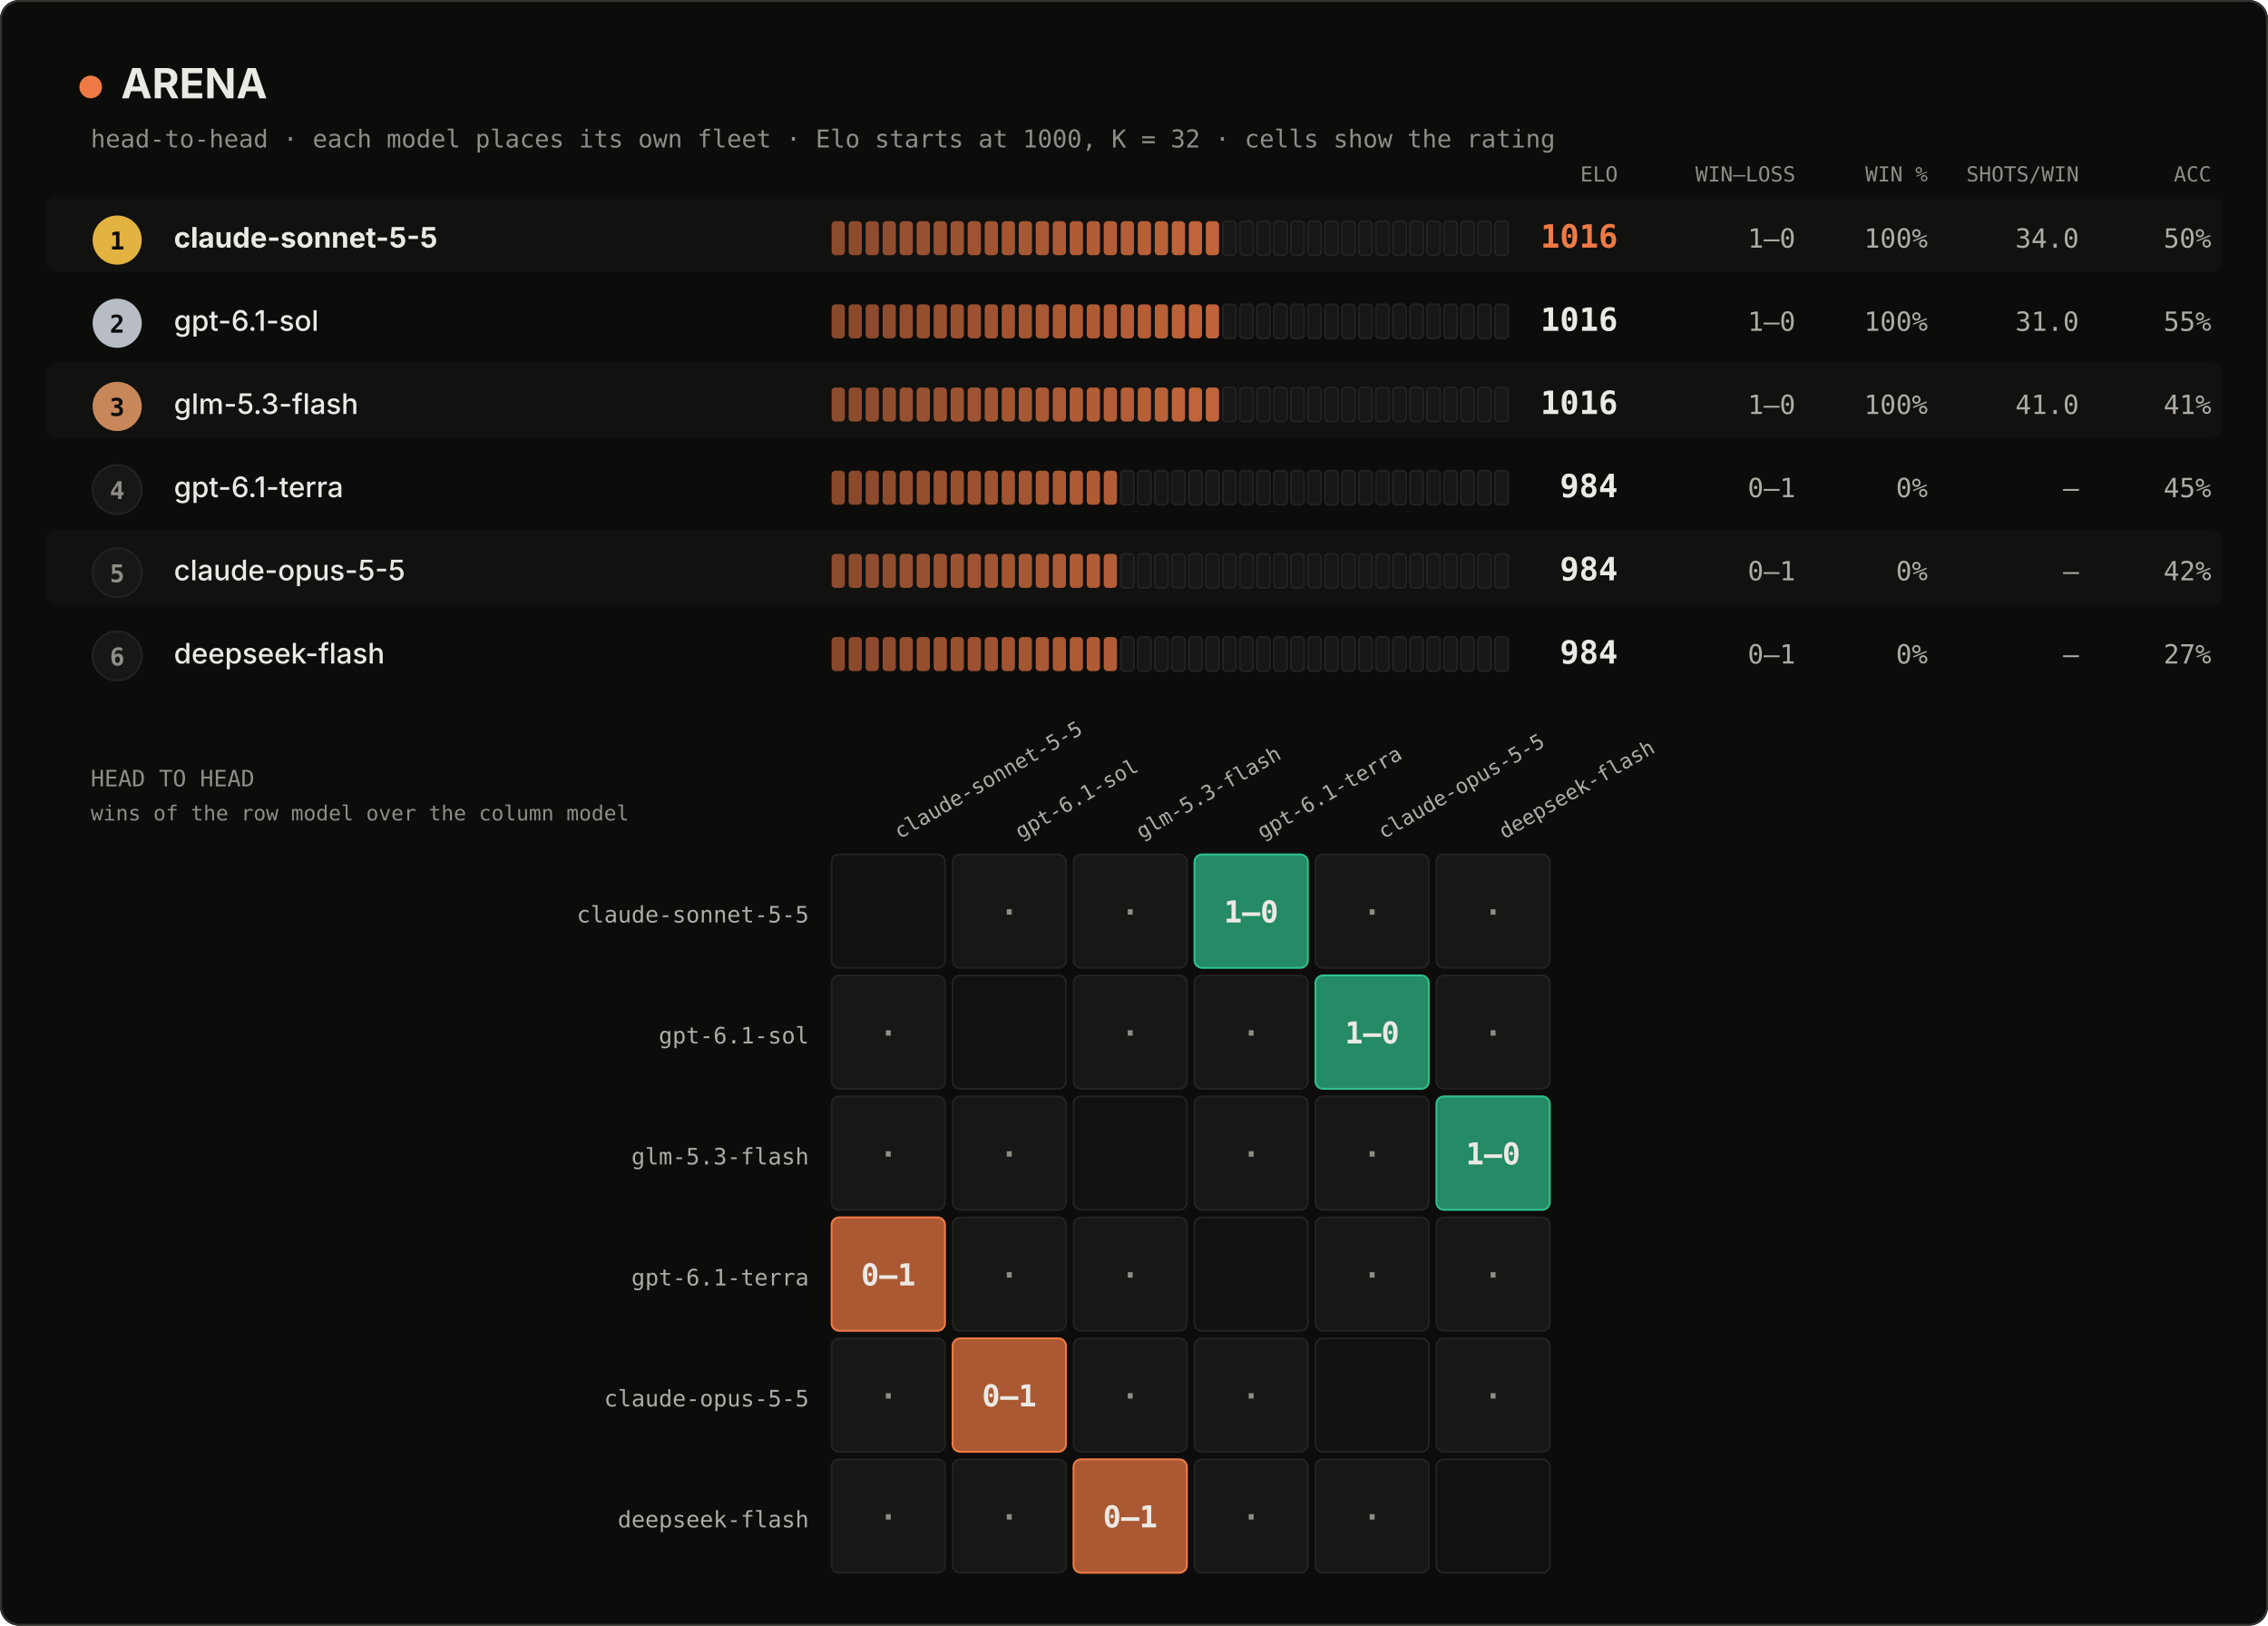
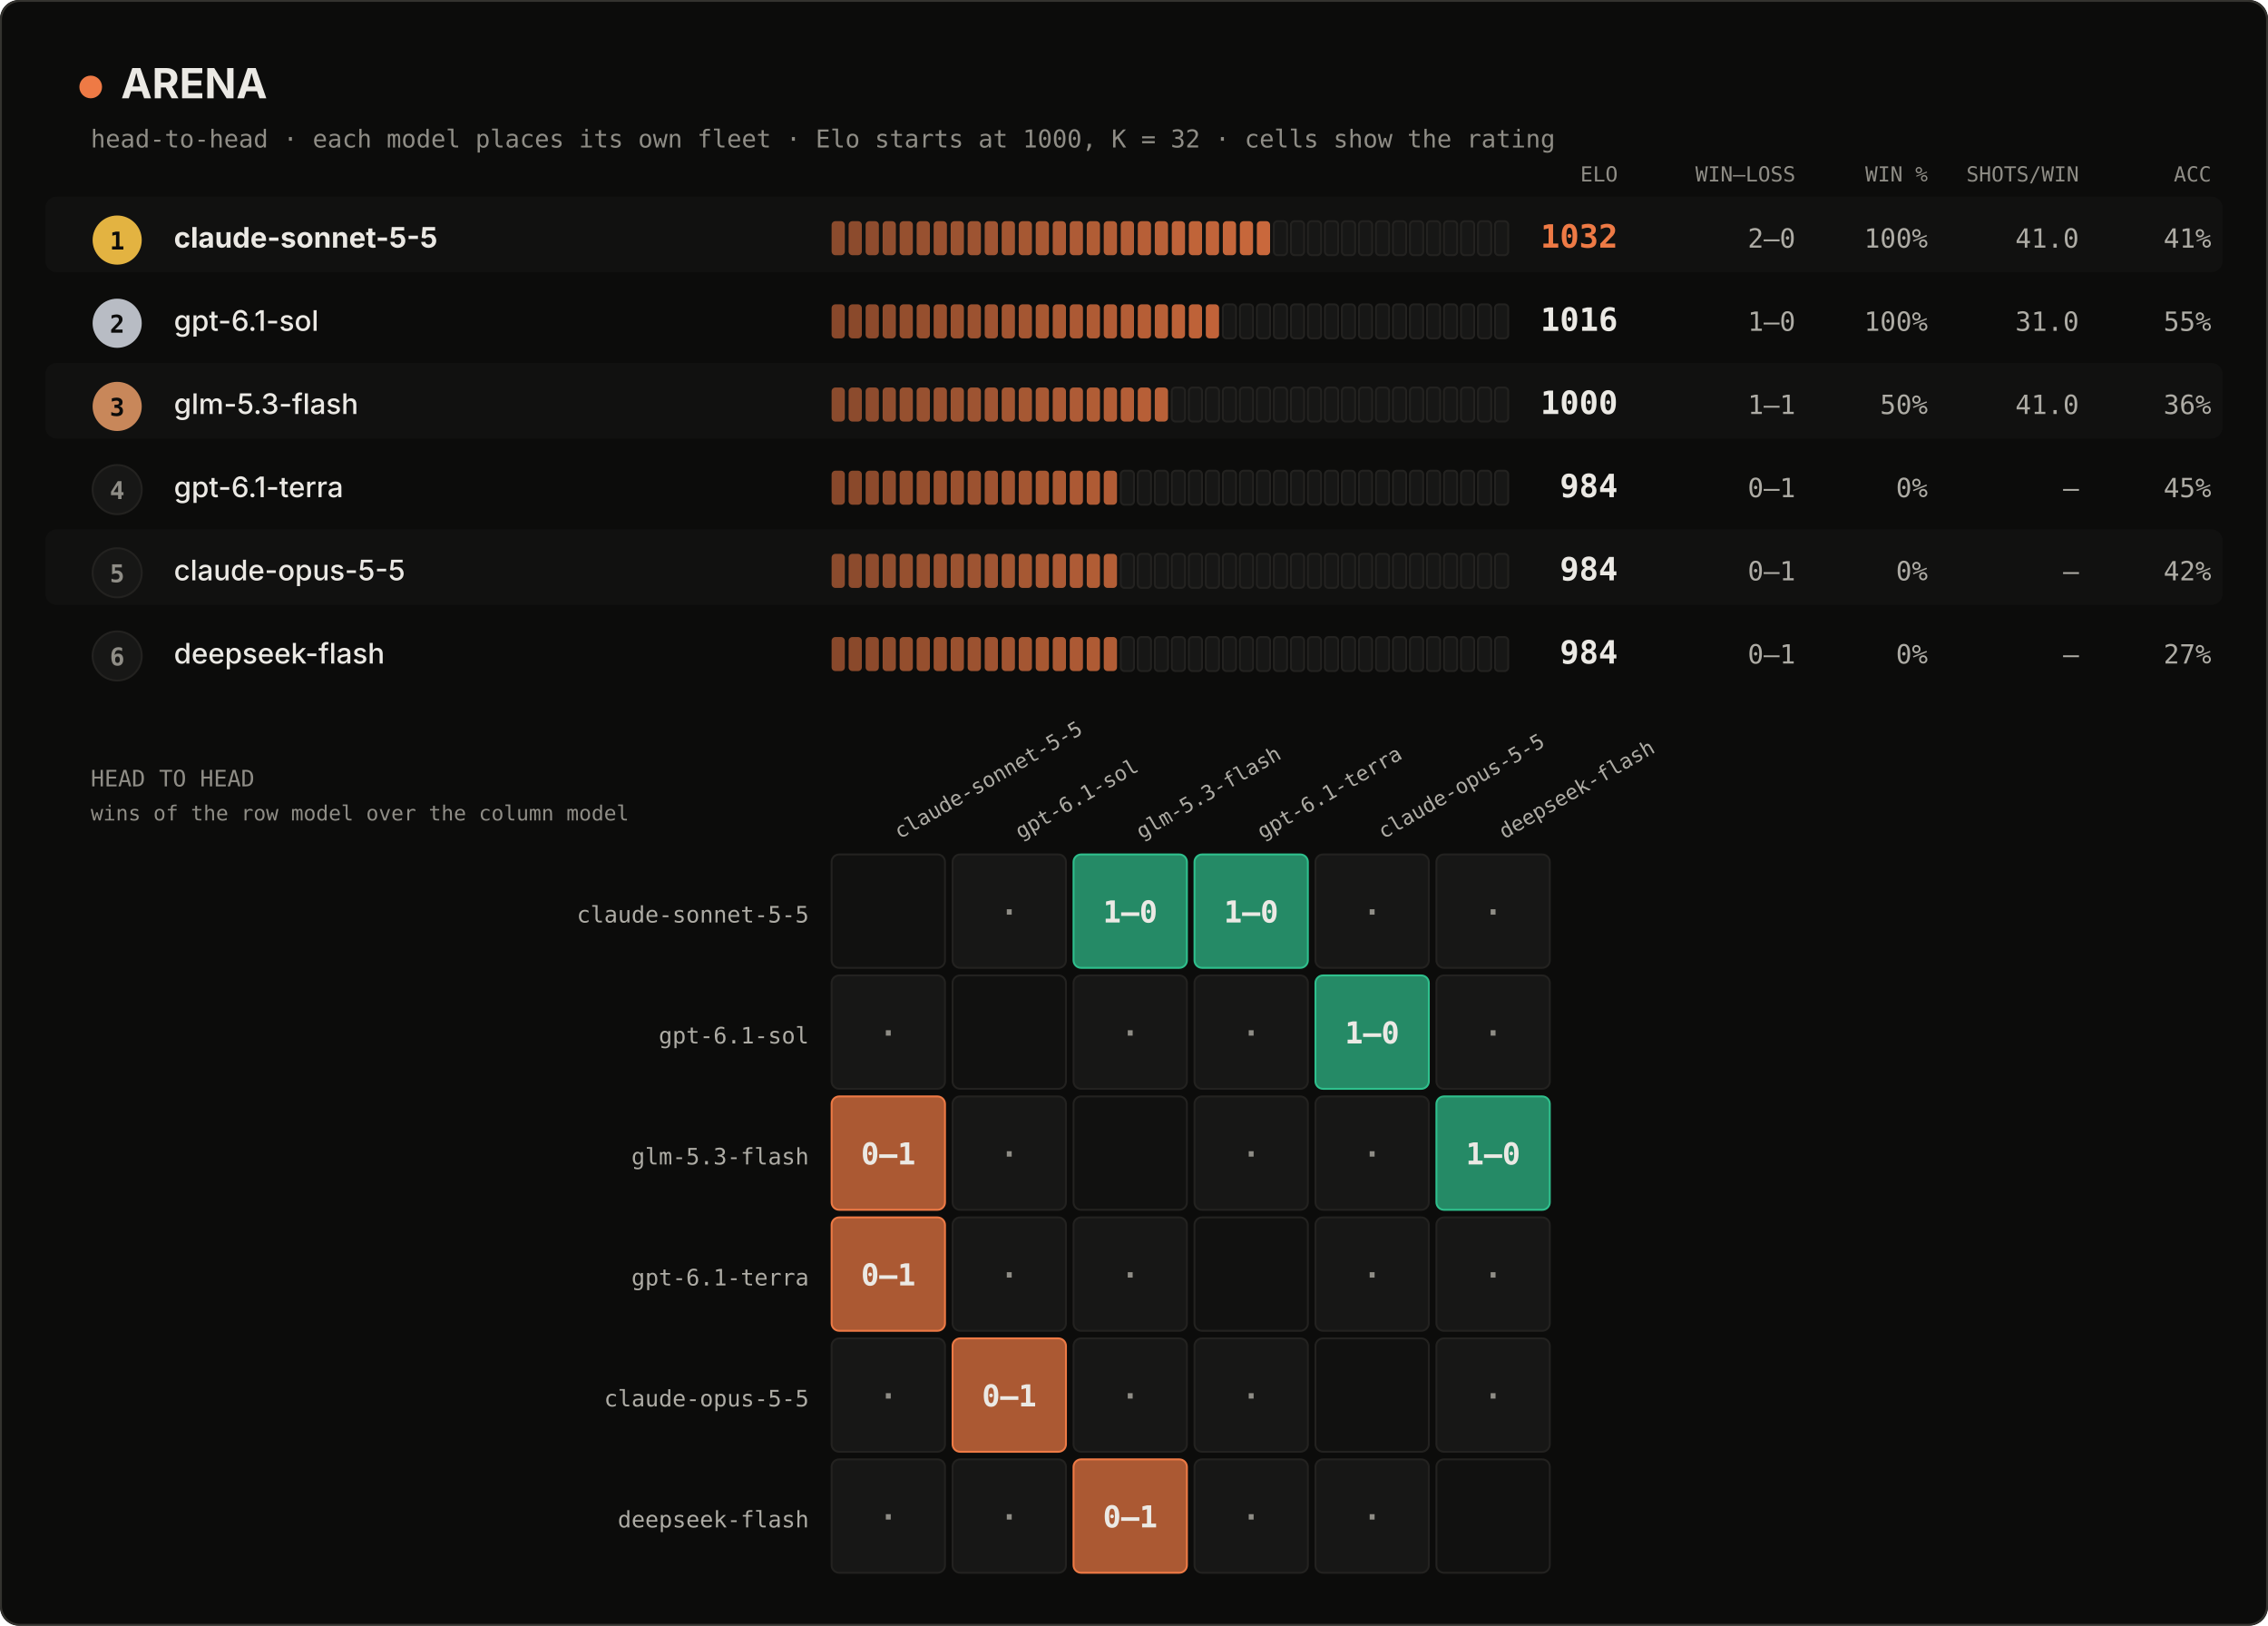
<svg xmlns="http://www.w3.org/2000/svg" width="1200" height="860" viewBox="0 0 1200 860" font-family="IBM Plex Mono, ui-monospace, Menlo, monospace">
  <rect width="1200" height="860" rx="10" fill="#0c0c0b" />
  <rect x=".5" y=".5" width="1199" height="859" rx="10" fill="none" stroke="#34332f" />
  <circle cx="48" cy="46" r="6" fill="#ee7a45" />
  <text x="64" y="52" font-size="22" fill="#ebe9e4" font-weight="700" font-family="IBM Plex Sans, system-ui, -apple-system, sans-serif">ARENA</text>
  <text x="48" y="78" font-size="13" fill="#8f8d86">head-to-head · each model places its own fleet · Elo starts at 1000, K = 32 · cells show the rating</text>
  <text x="856" y="96" font-size="11" fill="#8f8d86" text-anchor="end">ELO</text>
  <text x="950" y="96" font-size="11" fill="#8f8d86" text-anchor="end">WIN–LOSS</text>
  <text x="1020" y="96" font-size="11" fill="#8f8d86" text-anchor="end">WIN %</text>
  <text x="1100" y="96" font-size="11" fill="#8f8d86" text-anchor="end">SHOTS/WIN</text>
  <text x="1170" y="96" font-size="11" fill="#8f8d86" text-anchor="end">ACC</text>
  <rect x="24" y="104" width="1152" height="40" rx="6" fill="#111110" />
  <circle cx="62" cy="127" r="13" fill="#e3b341" />
  <text x="62" y="132" font-size="13" fill="#0c0c0b" text-anchor="middle" font-weight="700">1</text>
  <text x="92" y="131" font-size="15" fill="#ebe9e4" font-weight="700" font-family="IBM Plex Sans, system-ui, -apple-system, sans-serif">claude-sonnet-5-5</text>
  <rect x="440.0" y="117" width="7.0" height="18" rx="2" fill="#ee7a45" fill-opacity="0.55" />
  <rect x="449.0" y="117" width="7.0" height="18" rx="2" fill="#ee7a45" fill-opacity="0.56" />
  <rect x="458.0" y="117" width="7.0" height="18" rx="2" fill="#ee7a45" fill-opacity="0.57" />
  <rect x="467.0" y="117" width="7.0" height="18" rx="2" fill="#ee7a45" fill-opacity="0.58" />
  <rect x="476.0" y="117" width="7.0" height="18" rx="2" fill="#ee7a45" fill-opacity="0.60" />
  <rect x="485.0" y="117" width="7.0" height="18" rx="2" fill="#ee7a45" fill-opacity="0.61" />
  <rect x="494.0" y="117" width="7.0" height="18" rx="2" fill="#ee7a45" fill-opacity="0.62" />
  <rect x="503.0" y="117" width="7.0" height="18" rx="2" fill="#ee7a45" fill-opacity="0.63" />
  <rect x="512.0" y="117" width="7.0" height="18" rx="2" fill="#ee7a45" fill-opacity="0.64" />
  <rect x="521.0" y="117" width="7.0" height="18" rx="2" fill="#ee7a45" fill-opacity="0.65" />
  <rect x="530.0" y="117" width="7.0" height="18" rx="2" fill="#ee7a45" fill-opacity="0.66" />
  <rect x="539.0" y="117" width="7.0" height="18" rx="2" fill="#ee7a45" fill-opacity="0.67" />
  <rect x="548.0" y="117" width="7.0" height="18" rx="2" fill="#ee7a45" fill-opacity="0.69" />
  <rect x="557.0" y="117" width="7.0" height="18" rx="2" fill="#ee7a45" fill-opacity="0.70" />
  <rect x="566.0" y="117" width="7.0" height="18" rx="2" fill="#ee7a45" fill-opacity="0.71" />
  <rect x="575.0" y="117" width="7.0" height="18" rx="2" fill="#ee7a45" fill-opacity="0.72" />
  <rect x="584.0" y="117" width="7.0" height="18" rx="2" fill="#ee7a45" fill-opacity="0.73" />
  <rect x="593.0" y="117" width="7.0" height="18" rx="2" fill="#ee7a45" fill-opacity="0.74" />
  <rect x="602.0" y="117" width="7.0" height="18" rx="2" fill="#ee7a45" fill-opacity="0.75" />
  <rect x="611.0" y="117" width="7.0" height="18" rx="2" fill="#ee7a45" fill-opacity="0.76" />
  <rect x="620.0" y="117" width="7.0" height="18" rx="2" fill="#ee7a45" fill-opacity="0.78" />
  <rect x="629.0" y="117" width="7.0" height="18" rx="2" fill="#ee7a45" fill-opacity="0.79" />
  <rect x="638.0" y="117" width="7.0" height="18" rx="2" fill="#ee7a45" fill-opacity="0.80" />
-   <rect x="647.0" y="117" width="7.0" height="18" rx="2" fill="#171716" stroke="#232220" />
-   <rect x="656.0" y="117" width="7.0" height="18" rx="2" fill="#171716" stroke="#232220" />
-   <rect x="665.0" y="117" width="7.0" height="18" rx="2" fill="#171716" stroke="#232220" />
+   <rect x="647.0" y="117" width="7.0" height="18" rx="2" fill="#ee7a45" fill-opacity="0.81" />
+   <rect x="656.0" y="117" width="7.0" height="18" rx="2" fill="#ee7a45" fill-opacity="0.82" />
+   <rect x="665.0" y="117" width="7.0" height="18" rx="2" fill="#ee7a45" fill-opacity="0.83" />
  <rect x="674.0" y="117" width="7.0" height="18" rx="2" fill="#171716" stroke="#232220" />
  <rect x="683.0" y="117" width="7.0" height="18" rx="2" fill="#171716" stroke="#232220" />
  <rect x="692.0" y="117" width="7.0" height="18" rx="2" fill="#171716" stroke="#232220" />
  <rect x="701.0" y="117" width="7.0" height="18" rx="2" fill="#171716" stroke="#232220" />
  <rect x="710.0" y="117" width="7.0" height="18" rx="2" fill="#171716" stroke="#232220" />
  <rect x="719.0" y="117" width="7.0" height="18" rx="2" fill="#171716" stroke="#232220" />
  <rect x="728.0" y="117" width="7.0" height="18" rx="2" fill="#171716" stroke="#232220" />
  <rect x="737.0" y="117" width="7.0" height="18" rx="2" fill="#171716" stroke="#232220" />
  <rect x="746.0" y="117" width="7.0" height="18" rx="2" fill="#171716" stroke="#232220" />
  <rect x="755.0" y="117" width="7.0" height="18" rx="2" fill="#171716" stroke="#232220" />
  <rect x="764.0" y="117" width="7.0" height="18" rx="2" fill="#171716" stroke="#232220" />
  <rect x="773.0" y="117" width="7.0" height="18" rx="2" fill="#171716" stroke="#232220" />
  <rect x="782.0" y="117" width="7.0" height="18" rx="2" fill="#171716" stroke="#232220" />
  <rect x="791.0" y="117" width="7.0" height="18" rx="2" fill="#171716" stroke="#232220" />
-   <text x="856" y="131" font-size="17" fill="#ee7a45" text-anchor="end" font-weight="700">1016</text>
-   <text x="950" y="131" font-size="14" fill="#aeaca5" text-anchor="end">1–0</text>
+   <text x="856" y="131" font-size="17" fill="#ee7a45" text-anchor="end" font-weight="700">1032</text>
+   <text x="950" y="131" font-size="14" fill="#aeaca5" text-anchor="end">2–0</text>
  <text x="1020" y="131" font-size="14" fill="#aeaca5" text-anchor="end">100%</text>
-   <text x="1100" y="131" font-size="14" fill="#aeaca5" text-anchor="end">34.0</text>
-   <text x="1170" y="131" font-size="14" fill="#aeaca5" text-anchor="end">50%</text>
+   <text x="1100" y="131" font-size="14" fill="#aeaca5" text-anchor="end">41.0</text>
+   <text x="1170" y="131" font-size="14" fill="#aeaca5" text-anchor="end">41%</text>
  <circle cx="62" cy="171" r="13" fill="#b8bcc4" />
  <text x="62" y="176" font-size="13" fill="#0c0c0b" text-anchor="middle" font-weight="700">2</text>
  <text x="92" y="175" font-size="15" fill="#ebe9e4" font-weight="500" font-family="IBM Plex Sans, system-ui, -apple-system, sans-serif">gpt-6.1-sol</text>
  <rect x="440.0" y="161" width="7.0" height="18" rx="2" fill="#ee7a45" fill-opacity="0.55" />
  <rect x="449.0" y="161" width="7.0" height="18" rx="2" fill="#ee7a45" fill-opacity="0.56" />
  <rect x="458.0" y="161" width="7.0" height="18" rx="2" fill="#ee7a45" fill-opacity="0.57" />
  <rect x="467.0" y="161" width="7.0" height="18" rx="2" fill="#ee7a45" fill-opacity="0.58" />
  <rect x="476.0" y="161" width="7.0" height="18" rx="2" fill="#ee7a45" fill-opacity="0.60" />
  <rect x="485.0" y="161" width="7.0" height="18" rx="2" fill="#ee7a45" fill-opacity="0.61" />
  <rect x="494.0" y="161" width="7.0" height="18" rx="2" fill="#ee7a45" fill-opacity="0.62" />
  <rect x="503.0" y="161" width="7.0" height="18" rx="2" fill="#ee7a45" fill-opacity="0.63" />
  <rect x="512.0" y="161" width="7.0" height="18" rx="2" fill="#ee7a45" fill-opacity="0.64" />
  <rect x="521.0" y="161" width="7.0" height="18" rx="2" fill="#ee7a45" fill-opacity="0.65" />
  <rect x="530.0" y="161" width="7.0" height="18" rx="2" fill="#ee7a45" fill-opacity="0.66" />
  <rect x="539.0" y="161" width="7.0" height="18" rx="2" fill="#ee7a45" fill-opacity="0.67" />
  <rect x="548.0" y="161" width="7.0" height="18" rx="2" fill="#ee7a45" fill-opacity="0.69" />
  <rect x="557.0" y="161" width="7.0" height="18" rx="2" fill="#ee7a45" fill-opacity="0.70" />
  <rect x="566.0" y="161" width="7.0" height="18" rx="2" fill="#ee7a45" fill-opacity="0.71" />
  <rect x="575.0" y="161" width="7.0" height="18" rx="2" fill="#ee7a45" fill-opacity="0.72" />
  <rect x="584.0" y="161" width="7.0" height="18" rx="2" fill="#ee7a45" fill-opacity="0.73" />
  <rect x="593.0" y="161" width="7.0" height="18" rx="2" fill="#ee7a45" fill-opacity="0.74" />
  <rect x="602.0" y="161" width="7.0" height="18" rx="2" fill="#ee7a45" fill-opacity="0.75" />
  <rect x="611.0" y="161" width="7.0" height="18" rx="2" fill="#ee7a45" fill-opacity="0.76" />
  <rect x="620.0" y="161" width="7.0" height="18" rx="2" fill="#ee7a45" fill-opacity="0.78" />
  <rect x="629.0" y="161" width="7.0" height="18" rx="2" fill="#ee7a45" fill-opacity="0.79" />
  <rect x="638.0" y="161" width="7.0" height="18" rx="2" fill="#ee7a45" fill-opacity="0.80" />
  <rect x="647.0" y="161" width="7.0" height="18" rx="2" fill="#171716" stroke="#232220" />
  <rect x="656.0" y="161" width="7.0" height="18" rx="2" fill="#171716" stroke="#232220" />
  <rect x="665.0" y="161" width="7.0" height="18" rx="2" fill="#171716" stroke="#232220" />
  <rect x="674.0" y="161" width="7.0" height="18" rx="2" fill="#171716" stroke="#232220" />
  <rect x="683.0" y="161" width="7.0" height="18" rx="2" fill="#171716" stroke="#232220" />
  <rect x="692.0" y="161" width="7.0" height="18" rx="2" fill="#171716" stroke="#232220" />
  <rect x="701.0" y="161" width="7.0" height="18" rx="2" fill="#171716" stroke="#232220" />
  <rect x="710.0" y="161" width="7.0" height="18" rx="2" fill="#171716" stroke="#232220" />
  <rect x="719.0" y="161" width="7.0" height="18" rx="2" fill="#171716" stroke="#232220" />
  <rect x="728.0" y="161" width="7.0" height="18" rx="2" fill="#171716" stroke="#232220" />
  <rect x="737.0" y="161" width="7.0" height="18" rx="2" fill="#171716" stroke="#232220" />
  <rect x="746.0" y="161" width="7.0" height="18" rx="2" fill="#171716" stroke="#232220" />
  <rect x="755.0" y="161" width="7.0" height="18" rx="2" fill="#171716" stroke="#232220" />
  <rect x="764.0" y="161" width="7.0" height="18" rx="2" fill="#171716" stroke="#232220" />
  <rect x="773.0" y="161" width="7.0" height="18" rx="2" fill="#171716" stroke="#232220" />
  <rect x="782.0" y="161" width="7.0" height="18" rx="2" fill="#171716" stroke="#232220" />
  <rect x="791.0" y="161" width="7.0" height="18" rx="2" fill="#171716" stroke="#232220" />
  <text x="856" y="175" font-size="17" fill="#ebe9e4" text-anchor="end" font-weight="700">1016</text>
  <text x="950" y="175" font-size="14" fill="#aeaca5" text-anchor="end">1–0</text>
  <text x="1020" y="175" font-size="14" fill="#aeaca5" text-anchor="end">100%</text>
  <text x="1100" y="175" font-size="14" fill="#aeaca5" text-anchor="end">31.0</text>
  <text x="1170" y="175" font-size="14" fill="#aeaca5" text-anchor="end">55%</text>
  <rect x="24" y="192" width="1152" height="40" rx="6" fill="#111110" />
  <circle cx="62" cy="215" r="13" fill="#c8875a" />
  <text x="62" y="220" font-size="13" fill="#0c0c0b" text-anchor="middle" font-weight="700">3</text>
  <text x="92" y="219" font-size="15" fill="#ebe9e4" font-weight="500" font-family="IBM Plex Sans, system-ui, -apple-system, sans-serif">glm-5.3-flash</text>
  <rect x="440.0" y="205" width="7.0" height="18" rx="2" fill="#ee7a45" fill-opacity="0.55" />
  <rect x="449.0" y="205" width="7.0" height="18" rx="2" fill="#ee7a45" fill-opacity="0.56" />
  <rect x="458.0" y="205" width="7.0" height="18" rx="2" fill="#ee7a45" fill-opacity="0.57" />
  <rect x="467.0" y="205" width="7.0" height="18" rx="2" fill="#ee7a45" fill-opacity="0.58" />
  <rect x="476.0" y="205" width="7.0" height="18" rx="2" fill="#ee7a45" fill-opacity="0.60" />
  <rect x="485.0" y="205" width="7.0" height="18" rx="2" fill="#ee7a45" fill-opacity="0.61" />
  <rect x="494.0" y="205" width="7.0" height="18" rx="2" fill="#ee7a45" fill-opacity="0.62" />
  <rect x="503.0" y="205" width="7.0" height="18" rx="2" fill="#ee7a45" fill-opacity="0.63" />
  <rect x="512.0" y="205" width="7.0" height="18" rx="2" fill="#ee7a45" fill-opacity="0.64" />
  <rect x="521.0" y="205" width="7.0" height="18" rx="2" fill="#ee7a45" fill-opacity="0.65" />
  <rect x="530.0" y="205" width="7.0" height="18" rx="2" fill="#ee7a45" fill-opacity="0.66" />
  <rect x="539.0" y="205" width="7.0" height="18" rx="2" fill="#ee7a45" fill-opacity="0.67" />
  <rect x="548.0" y="205" width="7.0" height="18" rx="2" fill="#ee7a45" fill-opacity="0.69" />
  <rect x="557.0" y="205" width="7.0" height="18" rx="2" fill="#ee7a45" fill-opacity="0.70" />
  <rect x="566.0" y="205" width="7.0" height="18" rx="2" fill="#ee7a45" fill-opacity="0.71" />
  <rect x="575.0" y="205" width="7.0" height="18" rx="2" fill="#ee7a45" fill-opacity="0.72" />
  <rect x="584.0" y="205" width="7.0" height="18" rx="2" fill="#ee7a45" fill-opacity="0.73" />
  <rect x="593.0" y="205" width="7.0" height="18" rx="2" fill="#ee7a45" fill-opacity="0.74" />
  <rect x="602.0" y="205" width="7.0" height="18" rx="2" fill="#ee7a45" fill-opacity="0.75" />
  <rect x="611.0" y="205" width="7.0" height="18" rx="2" fill="#ee7a45" fill-opacity="0.76" />
-   <rect x="620.0" y="205" width="7.0" height="18" rx="2" fill="#ee7a45" fill-opacity="0.78" />
-   <rect x="629.0" y="205" width="7.0" height="18" rx="2" fill="#ee7a45" fill-opacity="0.79" />
-   <rect x="638.0" y="205" width="7.0" height="18" rx="2" fill="#ee7a45" fill-opacity="0.80" />
+   <rect x="620.0" y="205" width="7.0" height="18" rx="2" fill="#171716" stroke="#232220" />
+   <rect x="629.0" y="205" width="7.0" height="18" rx="2" fill="#171716" stroke="#232220" />
+   <rect x="638.0" y="205" width="7.0" height="18" rx="2" fill="#171716" stroke="#232220" />
  <rect x="647.0" y="205" width="7.0" height="18" rx="2" fill="#171716" stroke="#232220" />
  <rect x="656.0" y="205" width="7.0" height="18" rx="2" fill="#171716" stroke="#232220" />
  <rect x="665.0" y="205" width="7.0" height="18" rx="2" fill="#171716" stroke="#232220" />
  <rect x="674.0" y="205" width="7.0" height="18" rx="2" fill="#171716" stroke="#232220" />
  <rect x="683.0" y="205" width="7.0" height="18" rx="2" fill="#171716" stroke="#232220" />
  <rect x="692.0" y="205" width="7.0" height="18" rx="2" fill="#171716" stroke="#232220" />
  <rect x="701.0" y="205" width="7.0" height="18" rx="2" fill="#171716" stroke="#232220" />
  <rect x="710.0" y="205" width="7.0" height="18" rx="2" fill="#171716" stroke="#232220" />
  <rect x="719.0" y="205" width="7.0" height="18" rx="2" fill="#171716" stroke="#232220" />
  <rect x="728.0" y="205" width="7.0" height="18" rx="2" fill="#171716" stroke="#232220" />
  <rect x="737.0" y="205" width="7.0" height="18" rx="2" fill="#171716" stroke="#232220" />
  <rect x="746.0" y="205" width="7.0" height="18" rx="2" fill="#171716" stroke="#232220" />
  <rect x="755.0" y="205" width="7.0" height="18" rx="2" fill="#171716" stroke="#232220" />
  <rect x="764.0" y="205" width="7.0" height="18" rx="2" fill="#171716" stroke="#232220" />
  <rect x="773.0" y="205" width="7.0" height="18" rx="2" fill="#171716" stroke="#232220" />
  <rect x="782.0" y="205" width="7.0" height="18" rx="2" fill="#171716" stroke="#232220" />
  <rect x="791.0" y="205" width="7.0" height="18" rx="2" fill="#171716" stroke="#232220" />
-   <text x="856" y="219" font-size="17" fill="#ebe9e4" text-anchor="end" font-weight="700">1016</text>
-   <text x="950" y="219" font-size="14" fill="#aeaca5" text-anchor="end">1–0</text>
-   <text x="1020" y="219" font-size="14" fill="#aeaca5" text-anchor="end">100%</text>
+   <text x="856" y="219" font-size="17" fill="#ebe9e4" text-anchor="end" font-weight="700">1000</text>
+   <text x="950" y="219" font-size="14" fill="#aeaca5" text-anchor="end">1–1</text>
+   <text x="1020" y="219" font-size="14" fill="#aeaca5" text-anchor="end">50%</text>
  <text x="1100" y="219" font-size="14" fill="#aeaca5" text-anchor="end">41.0</text>
-   <text x="1170" y="219" font-size="14" fill="#aeaca5" text-anchor="end">41%</text>
+   <text x="1170" y="219" font-size="14" fill="#aeaca5" text-anchor="end">36%</text>
  <circle cx="62" cy="259" r="13" fill="#171716" stroke="#232220" />
  <text x="62" y="264" font-size="13" fill="#8f8d86" text-anchor="middle" font-weight="700">4</text>
  <text x="92" y="263" font-size="15" fill="#ebe9e4" font-weight="500" font-family="IBM Plex Sans, system-ui, -apple-system, sans-serif">gpt-6.1-terra</text>
  <rect x="440.0" y="249" width="7.0" height="18" rx="2" fill="#ee7a45" fill-opacity="0.55" />
  <rect x="449.0" y="249" width="7.0" height="18" rx="2" fill="#ee7a45" fill-opacity="0.56" />
  <rect x="458.0" y="249" width="7.0" height="18" rx="2" fill="#ee7a45" fill-opacity="0.57" />
  <rect x="467.0" y="249" width="7.0" height="18" rx="2" fill="#ee7a45" fill-opacity="0.58" />
  <rect x="476.0" y="249" width="7.0" height="18" rx="2" fill="#ee7a45" fill-opacity="0.60" />
  <rect x="485.0" y="249" width="7.0" height="18" rx="2" fill="#ee7a45" fill-opacity="0.61" />
  <rect x="494.0" y="249" width="7.0" height="18" rx="2" fill="#ee7a45" fill-opacity="0.62" />
  <rect x="503.0" y="249" width="7.0" height="18" rx="2" fill="#ee7a45" fill-opacity="0.63" />
  <rect x="512.0" y="249" width="7.0" height="18" rx="2" fill="#ee7a45" fill-opacity="0.64" />
  <rect x="521.0" y="249" width="7.0" height="18" rx="2" fill="#ee7a45" fill-opacity="0.65" />
  <rect x="530.0" y="249" width="7.0" height="18" rx="2" fill="#ee7a45" fill-opacity="0.66" />
  <rect x="539.0" y="249" width="7.0" height="18" rx="2" fill="#ee7a45" fill-opacity="0.67" />
  <rect x="548.0" y="249" width="7.0" height="18" rx="2" fill="#ee7a45" fill-opacity="0.69" />
  <rect x="557.0" y="249" width="7.0" height="18" rx="2" fill="#ee7a45" fill-opacity="0.70" />
  <rect x="566.0" y="249" width="7.0" height="18" rx="2" fill="#ee7a45" fill-opacity="0.71" />
  <rect x="575.0" y="249" width="7.0" height="18" rx="2" fill="#ee7a45" fill-opacity="0.72" />
  <rect x="584.0" y="249" width="7.0" height="18" rx="2" fill="#ee7a45" fill-opacity="0.73" />
  <rect x="593.0" y="249" width="7.0" height="18" rx="2" fill="#171716" stroke="#232220" />
  <rect x="602.0" y="249" width="7.0" height="18" rx="2" fill="#171716" stroke="#232220" />
  <rect x="611.0" y="249" width="7.0" height="18" rx="2" fill="#171716" stroke="#232220" />
  <rect x="620.0" y="249" width="7.0" height="18" rx="2" fill="#171716" stroke="#232220" />
  <rect x="629.0" y="249" width="7.0" height="18" rx="2" fill="#171716" stroke="#232220" />
  <rect x="638.0" y="249" width="7.0" height="18" rx="2" fill="#171716" stroke="#232220" />
  <rect x="647.0" y="249" width="7.0" height="18" rx="2" fill="#171716" stroke="#232220" />
  <rect x="656.0" y="249" width="7.0" height="18" rx="2" fill="#171716" stroke="#232220" />
  <rect x="665.0" y="249" width="7.0" height="18" rx="2" fill="#171716" stroke="#232220" />
  <rect x="674.0" y="249" width="7.0" height="18" rx="2" fill="#171716" stroke="#232220" />
  <rect x="683.0" y="249" width="7.0" height="18" rx="2" fill="#171716" stroke="#232220" />
  <rect x="692.0" y="249" width="7.0" height="18" rx="2" fill="#171716" stroke="#232220" />
  <rect x="701.0" y="249" width="7.0" height="18" rx="2" fill="#171716" stroke="#232220" />
  <rect x="710.0" y="249" width="7.0" height="18" rx="2" fill="#171716" stroke="#232220" />
  <rect x="719.0" y="249" width="7.0" height="18" rx="2" fill="#171716" stroke="#232220" />
  <rect x="728.0" y="249" width="7.0" height="18" rx="2" fill="#171716" stroke="#232220" />
  <rect x="737.0" y="249" width="7.0" height="18" rx="2" fill="#171716" stroke="#232220" />
  <rect x="746.0" y="249" width="7.0" height="18" rx="2" fill="#171716" stroke="#232220" />
  <rect x="755.0" y="249" width="7.0" height="18" rx="2" fill="#171716" stroke="#232220" />
  <rect x="764.0" y="249" width="7.0" height="18" rx="2" fill="#171716" stroke="#232220" />
  <rect x="773.0" y="249" width="7.0" height="18" rx="2" fill="#171716" stroke="#232220" />
  <rect x="782.0" y="249" width="7.0" height="18" rx="2" fill="#171716" stroke="#232220" />
  <rect x="791.0" y="249" width="7.0" height="18" rx="2" fill="#171716" stroke="#232220" />
  <text x="856" y="263" font-size="17" fill="#ebe9e4" text-anchor="end" font-weight="700">984</text>
  <text x="950" y="263" font-size="14" fill="#aeaca5" text-anchor="end">0–1</text>
  <text x="1020" y="263" font-size="14" fill="#aeaca5" text-anchor="end">0%</text>
  <text x="1100" y="263" font-size="14" fill="#aeaca5" text-anchor="end">–</text>
  <text x="1170" y="263" font-size="14" fill="#aeaca5" text-anchor="end">45%</text>
  <rect x="24" y="280" width="1152" height="40" rx="6" fill="#111110" />
  <circle cx="62" cy="303" r="13" fill="#171716" stroke="#232220" />
  <text x="62" y="308" font-size="13" fill="#8f8d86" text-anchor="middle" font-weight="700">5</text>
  <text x="92" y="307" font-size="15" fill="#ebe9e4" font-weight="500" font-family="IBM Plex Sans, system-ui, -apple-system, sans-serif">claude-opus-5-5</text>
  <rect x="440.0" y="293" width="7.0" height="18" rx="2" fill="#ee7a45" fill-opacity="0.55" />
  <rect x="449.0" y="293" width="7.0" height="18" rx="2" fill="#ee7a45" fill-opacity="0.56" />
  <rect x="458.0" y="293" width="7.0" height="18" rx="2" fill="#ee7a45" fill-opacity="0.57" />
  <rect x="467.0" y="293" width="7.0" height="18" rx="2" fill="#ee7a45" fill-opacity="0.58" />
  <rect x="476.0" y="293" width="7.0" height="18" rx="2" fill="#ee7a45" fill-opacity="0.60" />
  <rect x="485.0" y="293" width="7.0" height="18" rx="2" fill="#ee7a45" fill-opacity="0.61" />
  <rect x="494.0" y="293" width="7.0" height="18" rx="2" fill="#ee7a45" fill-opacity="0.62" />
  <rect x="503.0" y="293" width="7.0" height="18" rx="2" fill="#ee7a45" fill-opacity="0.63" />
  <rect x="512.0" y="293" width="7.0" height="18" rx="2" fill="#ee7a45" fill-opacity="0.64" />
  <rect x="521.0" y="293" width="7.0" height="18" rx="2" fill="#ee7a45" fill-opacity="0.65" />
  <rect x="530.0" y="293" width="7.0" height="18" rx="2" fill="#ee7a45" fill-opacity="0.66" />
  <rect x="539.0" y="293" width="7.0" height="18" rx="2" fill="#ee7a45" fill-opacity="0.67" />
  <rect x="548.0" y="293" width="7.0" height="18" rx="2" fill="#ee7a45" fill-opacity="0.69" />
  <rect x="557.0" y="293" width="7.0" height="18" rx="2" fill="#ee7a45" fill-opacity="0.70" />
  <rect x="566.0" y="293" width="7.0" height="18" rx="2" fill="#ee7a45" fill-opacity="0.71" />
  <rect x="575.0" y="293" width="7.0" height="18" rx="2" fill="#ee7a45" fill-opacity="0.72" />
  <rect x="584.0" y="293" width="7.0" height="18" rx="2" fill="#ee7a45" fill-opacity="0.73" />
  <rect x="593.0" y="293" width="7.0" height="18" rx="2" fill="#171716" stroke="#232220" />
  <rect x="602.0" y="293" width="7.0" height="18" rx="2" fill="#171716" stroke="#232220" />
  <rect x="611.0" y="293" width="7.0" height="18" rx="2" fill="#171716" stroke="#232220" />
  <rect x="620.0" y="293" width="7.0" height="18" rx="2" fill="#171716" stroke="#232220" />
  <rect x="629.0" y="293" width="7.0" height="18" rx="2" fill="#171716" stroke="#232220" />
  <rect x="638.0" y="293" width="7.0" height="18" rx="2" fill="#171716" stroke="#232220" />
  <rect x="647.0" y="293" width="7.0" height="18" rx="2" fill="#171716" stroke="#232220" />
  <rect x="656.0" y="293" width="7.0" height="18" rx="2" fill="#171716" stroke="#232220" />
  <rect x="665.0" y="293" width="7.0" height="18" rx="2" fill="#171716" stroke="#232220" />
  <rect x="674.0" y="293" width="7.0" height="18" rx="2" fill="#171716" stroke="#232220" />
  <rect x="683.0" y="293" width="7.0" height="18" rx="2" fill="#171716" stroke="#232220" />
  <rect x="692.0" y="293" width="7.0" height="18" rx="2" fill="#171716" stroke="#232220" />
  <rect x="701.0" y="293" width="7.0" height="18" rx="2" fill="#171716" stroke="#232220" />
  <rect x="710.0" y="293" width="7.0" height="18" rx="2" fill="#171716" stroke="#232220" />
  <rect x="719.0" y="293" width="7.0" height="18" rx="2" fill="#171716" stroke="#232220" />
  <rect x="728.0" y="293" width="7.0" height="18" rx="2" fill="#171716" stroke="#232220" />
  <rect x="737.0" y="293" width="7.0" height="18" rx="2" fill="#171716" stroke="#232220" />
  <rect x="746.0" y="293" width="7.0" height="18" rx="2" fill="#171716" stroke="#232220" />
  <rect x="755.0" y="293" width="7.0" height="18" rx="2" fill="#171716" stroke="#232220" />
  <rect x="764.0" y="293" width="7.0" height="18" rx="2" fill="#171716" stroke="#232220" />
  <rect x="773.0" y="293" width="7.0" height="18" rx="2" fill="#171716" stroke="#232220" />
  <rect x="782.0" y="293" width="7.0" height="18" rx="2" fill="#171716" stroke="#232220" />
  <rect x="791.0" y="293" width="7.0" height="18" rx="2" fill="#171716" stroke="#232220" />
  <text x="856" y="307" font-size="17" fill="#ebe9e4" text-anchor="end" font-weight="700">984</text>
  <text x="950" y="307" font-size="14" fill="#aeaca5" text-anchor="end">0–1</text>
  <text x="1020" y="307" font-size="14" fill="#aeaca5" text-anchor="end">0%</text>
  <text x="1100" y="307" font-size="14" fill="#aeaca5" text-anchor="end">–</text>
  <text x="1170" y="307" font-size="14" fill="#aeaca5" text-anchor="end">42%</text>
  <circle cx="62" cy="347" r="13" fill="#171716" stroke="#232220" />
  <text x="62" y="352" font-size="13" fill="#8f8d86" text-anchor="middle" font-weight="700">6</text>
  <text x="92" y="351" font-size="15" fill="#ebe9e4" font-weight="500" font-family="IBM Plex Sans, system-ui, -apple-system, sans-serif">deepseek-flash</text>
  <rect x="440.0" y="337" width="7.0" height="18" rx="2" fill="#ee7a45" fill-opacity="0.55" />
  <rect x="449.0" y="337" width="7.0" height="18" rx="2" fill="#ee7a45" fill-opacity="0.56" />
  <rect x="458.0" y="337" width="7.0" height="18" rx="2" fill="#ee7a45" fill-opacity="0.57" />
  <rect x="467.0" y="337" width="7.0" height="18" rx="2" fill="#ee7a45" fill-opacity="0.58" />
  <rect x="476.0" y="337" width="7.0" height="18" rx="2" fill="#ee7a45" fill-opacity="0.60" />
  <rect x="485.0" y="337" width="7.0" height="18" rx="2" fill="#ee7a45" fill-opacity="0.61" />
  <rect x="494.0" y="337" width="7.0" height="18" rx="2" fill="#ee7a45" fill-opacity="0.62" />
  <rect x="503.0" y="337" width="7.0" height="18" rx="2" fill="#ee7a45" fill-opacity="0.63" />
  <rect x="512.0" y="337" width="7.0" height="18" rx="2" fill="#ee7a45" fill-opacity="0.64" />
  <rect x="521.0" y="337" width="7.0" height="18" rx="2" fill="#ee7a45" fill-opacity="0.65" />
  <rect x="530.0" y="337" width="7.0" height="18" rx="2" fill="#ee7a45" fill-opacity="0.66" />
  <rect x="539.0" y="337" width="7.0" height="18" rx="2" fill="#ee7a45" fill-opacity="0.67" />
  <rect x="548.0" y="337" width="7.0" height="18" rx="2" fill="#ee7a45" fill-opacity="0.69" />
  <rect x="557.0" y="337" width="7.0" height="18" rx="2" fill="#ee7a45" fill-opacity="0.70" />
  <rect x="566.0" y="337" width="7.0" height="18" rx="2" fill="#ee7a45" fill-opacity="0.71" />
  <rect x="575.0" y="337" width="7.0" height="18" rx="2" fill="#ee7a45" fill-opacity="0.72" />
  <rect x="584.0" y="337" width="7.0" height="18" rx="2" fill="#ee7a45" fill-opacity="0.73" />
  <rect x="593.0" y="337" width="7.0" height="18" rx="2" fill="#171716" stroke="#232220" />
  <rect x="602.0" y="337" width="7.0" height="18" rx="2" fill="#171716" stroke="#232220" />
  <rect x="611.0" y="337" width="7.0" height="18" rx="2" fill="#171716" stroke="#232220" />
  <rect x="620.0" y="337" width="7.0" height="18" rx="2" fill="#171716" stroke="#232220" />
  <rect x="629.0" y="337" width="7.0" height="18" rx="2" fill="#171716" stroke="#232220" />
  <rect x="638.0" y="337" width="7.0" height="18" rx="2" fill="#171716" stroke="#232220" />
  <rect x="647.0" y="337" width="7.0" height="18" rx="2" fill="#171716" stroke="#232220" />
  <rect x="656.0" y="337" width="7.0" height="18" rx="2" fill="#171716" stroke="#232220" />
  <rect x="665.0" y="337" width="7.0" height="18" rx="2" fill="#171716" stroke="#232220" />
  <rect x="674.0" y="337" width="7.0" height="18" rx="2" fill="#171716" stroke="#232220" />
  <rect x="683.0" y="337" width="7.0" height="18" rx="2" fill="#171716" stroke="#232220" />
  <rect x="692.0" y="337" width="7.0" height="18" rx="2" fill="#171716" stroke="#232220" />
  <rect x="701.0" y="337" width="7.0" height="18" rx="2" fill="#171716" stroke="#232220" />
  <rect x="710.0" y="337" width="7.0" height="18" rx="2" fill="#171716" stroke="#232220" />
  <rect x="719.0" y="337" width="7.0" height="18" rx="2" fill="#171716" stroke="#232220" />
  <rect x="728.0" y="337" width="7.0" height="18" rx="2" fill="#171716" stroke="#232220" />
  <rect x="737.0" y="337" width="7.0" height="18" rx="2" fill="#171716" stroke="#232220" />
  <rect x="746.0" y="337" width="7.0" height="18" rx="2" fill="#171716" stroke="#232220" />
  <rect x="755.0" y="337" width="7.0" height="18" rx="2" fill="#171716" stroke="#232220" />
  <rect x="764.0" y="337" width="7.0" height="18" rx="2" fill="#171716" stroke="#232220" />
  <rect x="773.0" y="337" width="7.0" height="18" rx="2" fill="#171716" stroke="#232220" />
  <rect x="782.0" y="337" width="7.0" height="18" rx="2" fill="#171716" stroke="#232220" />
  <rect x="791.0" y="337" width="7.0" height="18" rx="2" fill="#171716" stroke="#232220" />
  <text x="856" y="351" font-size="17" fill="#ebe9e4" text-anchor="end" font-weight="700">984</text>
  <text x="950" y="351" font-size="14" fill="#aeaca5" text-anchor="end">0–1</text>
  <text x="1020" y="351" font-size="14" fill="#aeaca5" text-anchor="end">0%</text>
  <text x="1100" y="351" font-size="14" fill="#aeaca5" text-anchor="end">–</text>
  <text x="1170" y="351" font-size="14" fill="#aeaca5" text-anchor="end">27%</text>
  <text x="48" y="416" font-size="12" fill="#8f8d86">HEAD TO HEAD</text>
  <text x="48" y="434" font-size="11" fill="#8f8d86">wins of the row model over the column model</text>
  <text transform="translate(476,444) rotate(-30)" font-size="11" fill="#aeaca5">claude-sonnet-5-5</text>
  <text transform="translate(540,444) rotate(-30)" font-size="11" fill="#aeaca5">gpt-6.1-sol</text>
  <text transform="translate(604,444) rotate(-30)" font-size="11" fill="#aeaca5">glm-5.3-flash</text>
  <text transform="translate(668,444) rotate(-30)" font-size="11" fill="#aeaca5">gpt-6.1-terra</text>
  <text transform="translate(732,444) rotate(-30)" font-size="11" fill="#aeaca5">claude-opus-5-5</text>
  <text transform="translate(796,444) rotate(-30)" font-size="11" fill="#aeaca5">deepseek-flash</text>
  <text x="428" y="488" font-size="12" fill="#aeaca5" text-anchor="end">claude-sonnet-5-5</text>
  <rect x="440" y="452" width="60" height="60" rx="4" fill="#111110" stroke="#232220" />
  <rect x="504" y="452" width="60" height="60" rx="4" fill="#171716" fill-opacity="1" stroke="#232220" />
  <text x="534" y="488" font-size="16" fill="#8f8d86" text-anchor="middle" font-weight="600">·</text>
-   <rect x="568" y="452" width="60" height="60" rx="4" fill="#171716" fill-opacity="1" stroke="#232220" />
-   <text x="598" y="488" font-size="16" fill="#8f8d86" text-anchor="middle" font-weight="600">·</text>
+   <rect x="568" y="452" width="60" height="60" rx="4" fill="#2fc08d" fill-opacity="0.70" stroke="#2fc08d" />
+   <text x="598" y="488" font-size="16" fill="#ebe9e4" text-anchor="middle" font-weight="600">1–0</text>
  <rect x="632" y="452" width="60" height="60" rx="4" fill="#2fc08d" fill-opacity="0.70" stroke="#2fc08d" />
  <text x="662" y="488" font-size="16" fill="#ebe9e4" text-anchor="middle" font-weight="600">1–0</text>
  <rect x="696" y="452" width="60" height="60" rx="4" fill="#171716" fill-opacity="1" stroke="#232220" />
  <text x="726" y="488" font-size="16" fill="#8f8d86" text-anchor="middle" font-weight="600">·</text>
  <rect x="760" y="452" width="60" height="60" rx="4" fill="#171716" fill-opacity="1" stroke="#232220" />
  <text x="790" y="488" font-size="16" fill="#8f8d86" text-anchor="middle" font-weight="600">·</text>
  <text x="428" y="552" font-size="12" fill="#aeaca5" text-anchor="end">gpt-6.1-sol</text>
  <rect x="440" y="516" width="60" height="60" rx="4" fill="#171716" fill-opacity="1" stroke="#232220" />
  <text x="470" y="552" font-size="16" fill="#8f8d86" text-anchor="middle" font-weight="600">·</text>
  <rect x="504" y="516" width="60" height="60" rx="4" fill="#111110" stroke="#232220" />
  <rect x="568" y="516" width="60" height="60" rx="4" fill="#171716" fill-opacity="1" stroke="#232220" />
  <text x="598" y="552" font-size="16" fill="#8f8d86" text-anchor="middle" font-weight="600">·</text>
  <rect x="632" y="516" width="60" height="60" rx="4" fill="#171716" fill-opacity="1" stroke="#232220" />
  <text x="662" y="552" font-size="16" fill="#8f8d86" text-anchor="middle" font-weight="600">·</text>
  <rect x="696" y="516" width="60" height="60" rx="4" fill="#2fc08d" fill-opacity="0.70" stroke="#2fc08d" />
  <text x="726" y="552" font-size="16" fill="#ebe9e4" text-anchor="middle" font-weight="600">1–0</text>
  <rect x="760" y="516" width="60" height="60" rx="4" fill="#171716" fill-opacity="1" stroke="#232220" />
  <text x="790" y="552" font-size="16" fill="#8f8d86" text-anchor="middle" font-weight="600">·</text>
  <text x="428" y="616" font-size="12" fill="#aeaca5" text-anchor="end">glm-5.3-flash</text>
-   <rect x="440" y="580" width="60" height="60" rx="4" fill="#171716" fill-opacity="1" stroke="#232220" />
-   <text x="470" y="616" font-size="16" fill="#8f8d86" text-anchor="middle" font-weight="600">·</text>
+   <rect x="440" y="580" width="60" height="60" rx="4" fill="#ee7a45" fill-opacity="0.70" stroke="#ee7a45" />
+   <text x="470" y="616" font-size="16" fill="#ebe9e4" text-anchor="middle" font-weight="600">0–1</text>
  <rect x="504" y="580" width="60" height="60" rx="4" fill="#171716" fill-opacity="1" stroke="#232220" />
  <text x="534" y="616" font-size="16" fill="#8f8d86" text-anchor="middle" font-weight="600">·</text>
  <rect x="568" y="580" width="60" height="60" rx="4" fill="#111110" stroke="#232220" />
  <rect x="632" y="580" width="60" height="60" rx="4" fill="#171716" fill-opacity="1" stroke="#232220" />
  <text x="662" y="616" font-size="16" fill="#8f8d86" text-anchor="middle" font-weight="600">·</text>
  <rect x="696" y="580" width="60" height="60" rx="4" fill="#171716" fill-opacity="1" stroke="#232220" />
  <text x="726" y="616" font-size="16" fill="#8f8d86" text-anchor="middle" font-weight="600">·</text>
  <rect x="760" y="580" width="60" height="60" rx="4" fill="#2fc08d" fill-opacity="0.70" stroke="#2fc08d" />
  <text x="790" y="616" font-size="16" fill="#ebe9e4" text-anchor="middle" font-weight="600">1–0</text>
  <text x="428" y="680" font-size="12" fill="#aeaca5" text-anchor="end">gpt-6.1-terra</text>
  <rect x="440" y="644" width="60" height="60" rx="4" fill="#ee7a45" fill-opacity="0.70" stroke="#ee7a45" />
  <text x="470" y="680" font-size="16" fill="#ebe9e4" text-anchor="middle" font-weight="600">0–1</text>
  <rect x="504" y="644" width="60" height="60" rx="4" fill="#171716" fill-opacity="1" stroke="#232220" />
  <text x="534" y="680" font-size="16" fill="#8f8d86" text-anchor="middle" font-weight="600">·</text>
  <rect x="568" y="644" width="60" height="60" rx="4" fill="#171716" fill-opacity="1" stroke="#232220" />
  <text x="598" y="680" font-size="16" fill="#8f8d86" text-anchor="middle" font-weight="600">·</text>
  <rect x="632" y="644" width="60" height="60" rx="4" fill="#111110" stroke="#232220" />
  <rect x="696" y="644" width="60" height="60" rx="4" fill="#171716" fill-opacity="1" stroke="#232220" />
  <text x="726" y="680" font-size="16" fill="#8f8d86" text-anchor="middle" font-weight="600">·</text>
  <rect x="760" y="644" width="60" height="60" rx="4" fill="#171716" fill-opacity="1" stroke="#232220" />
  <text x="790" y="680" font-size="16" fill="#8f8d86" text-anchor="middle" font-weight="600">·</text>
  <text x="428" y="744" font-size="12" fill="#aeaca5" text-anchor="end">claude-opus-5-5</text>
  <rect x="440" y="708" width="60" height="60" rx="4" fill="#171716" fill-opacity="1" stroke="#232220" />
  <text x="470" y="744" font-size="16" fill="#8f8d86" text-anchor="middle" font-weight="600">·</text>
  <rect x="504" y="708" width="60" height="60" rx="4" fill="#ee7a45" fill-opacity="0.70" stroke="#ee7a45" />
  <text x="534" y="744" font-size="16" fill="#ebe9e4" text-anchor="middle" font-weight="600">0–1</text>
  <rect x="568" y="708" width="60" height="60" rx="4" fill="#171716" fill-opacity="1" stroke="#232220" />
  <text x="598" y="744" font-size="16" fill="#8f8d86" text-anchor="middle" font-weight="600">·</text>
  <rect x="632" y="708" width="60" height="60" rx="4" fill="#171716" fill-opacity="1" stroke="#232220" />
  <text x="662" y="744" font-size="16" fill="#8f8d86" text-anchor="middle" font-weight="600">·</text>
  <rect x="696" y="708" width="60" height="60" rx="4" fill="#111110" stroke="#232220" />
  <rect x="760" y="708" width="60" height="60" rx="4" fill="#171716" fill-opacity="1" stroke="#232220" />
  <text x="790" y="744" font-size="16" fill="#8f8d86" text-anchor="middle" font-weight="600">·</text>
  <text x="428" y="808" font-size="12" fill="#aeaca5" text-anchor="end">deepseek-flash</text>
  <rect x="440" y="772" width="60" height="60" rx="4" fill="#171716" fill-opacity="1" stroke="#232220" />
  <text x="470" y="808" font-size="16" fill="#8f8d86" text-anchor="middle" font-weight="600">·</text>
  <rect x="504" y="772" width="60" height="60" rx="4" fill="#171716" fill-opacity="1" stroke="#232220" />
  <text x="534" y="808" font-size="16" fill="#8f8d86" text-anchor="middle" font-weight="600">·</text>
  <rect x="568" y="772" width="60" height="60" rx="4" fill="#ee7a45" fill-opacity="0.70" stroke="#ee7a45" />
  <text x="598" y="808" font-size="16" fill="#ebe9e4" text-anchor="middle" font-weight="600">0–1</text>
  <rect x="632" y="772" width="60" height="60" rx="4" fill="#171716" fill-opacity="1" stroke="#232220" />
  <text x="662" y="808" font-size="16" fill="#8f8d86" text-anchor="middle" font-weight="600">·</text>
  <rect x="696" y="772" width="60" height="60" rx="4" fill="#171716" fill-opacity="1" stroke="#232220" />
  <text x="726" y="808" font-size="16" fill="#8f8d86" text-anchor="middle" font-weight="600">·</text>
  <rect x="760" y="772" width="60" height="60" rx="4" fill="#111110" stroke="#232220" />
</svg>
